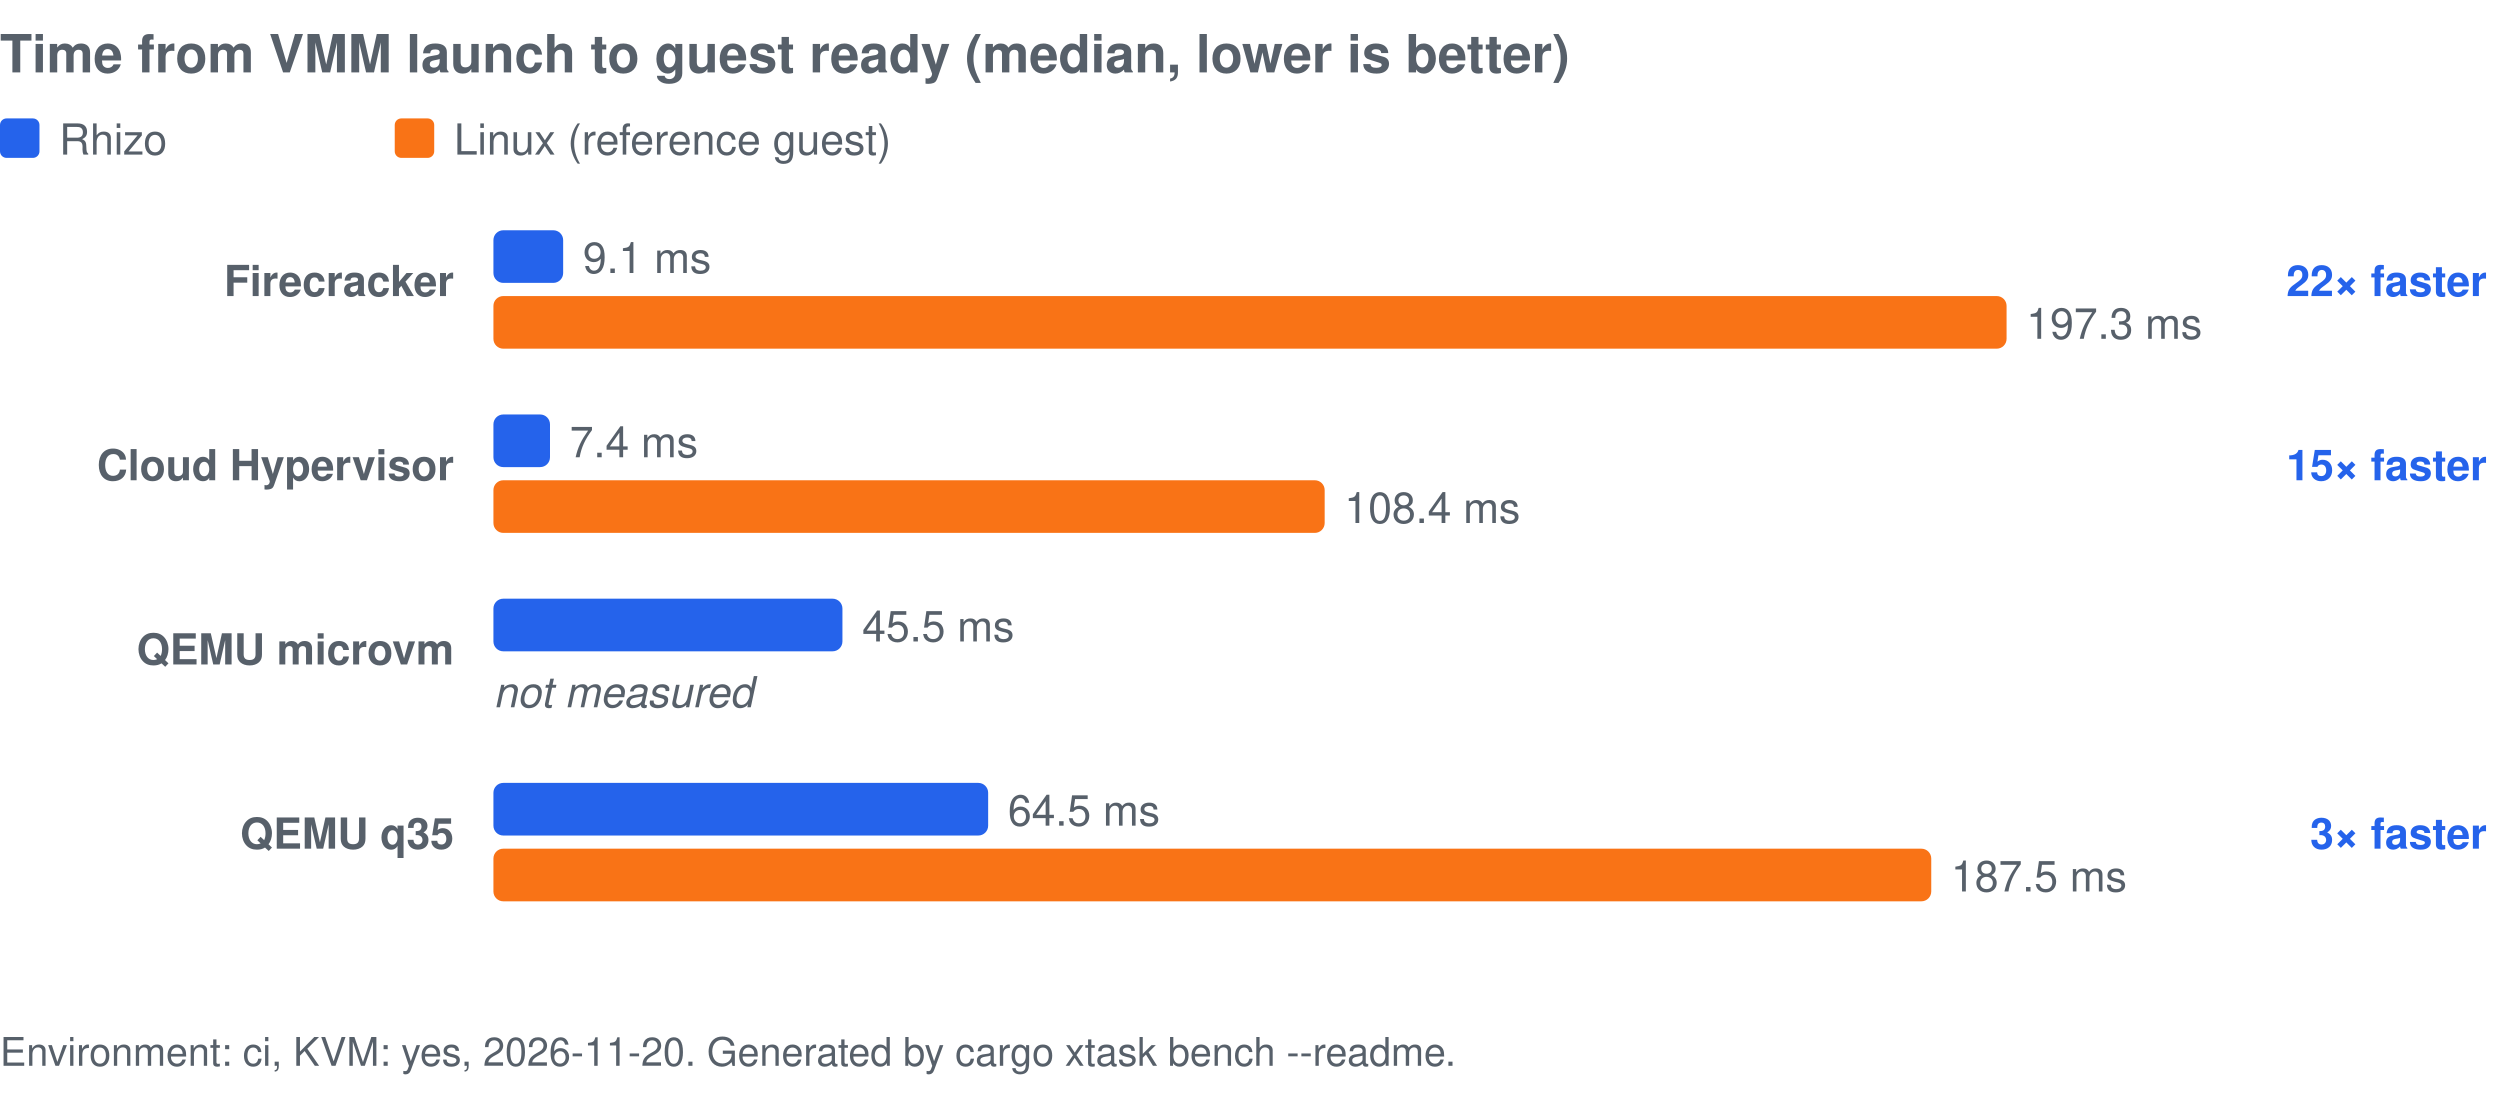
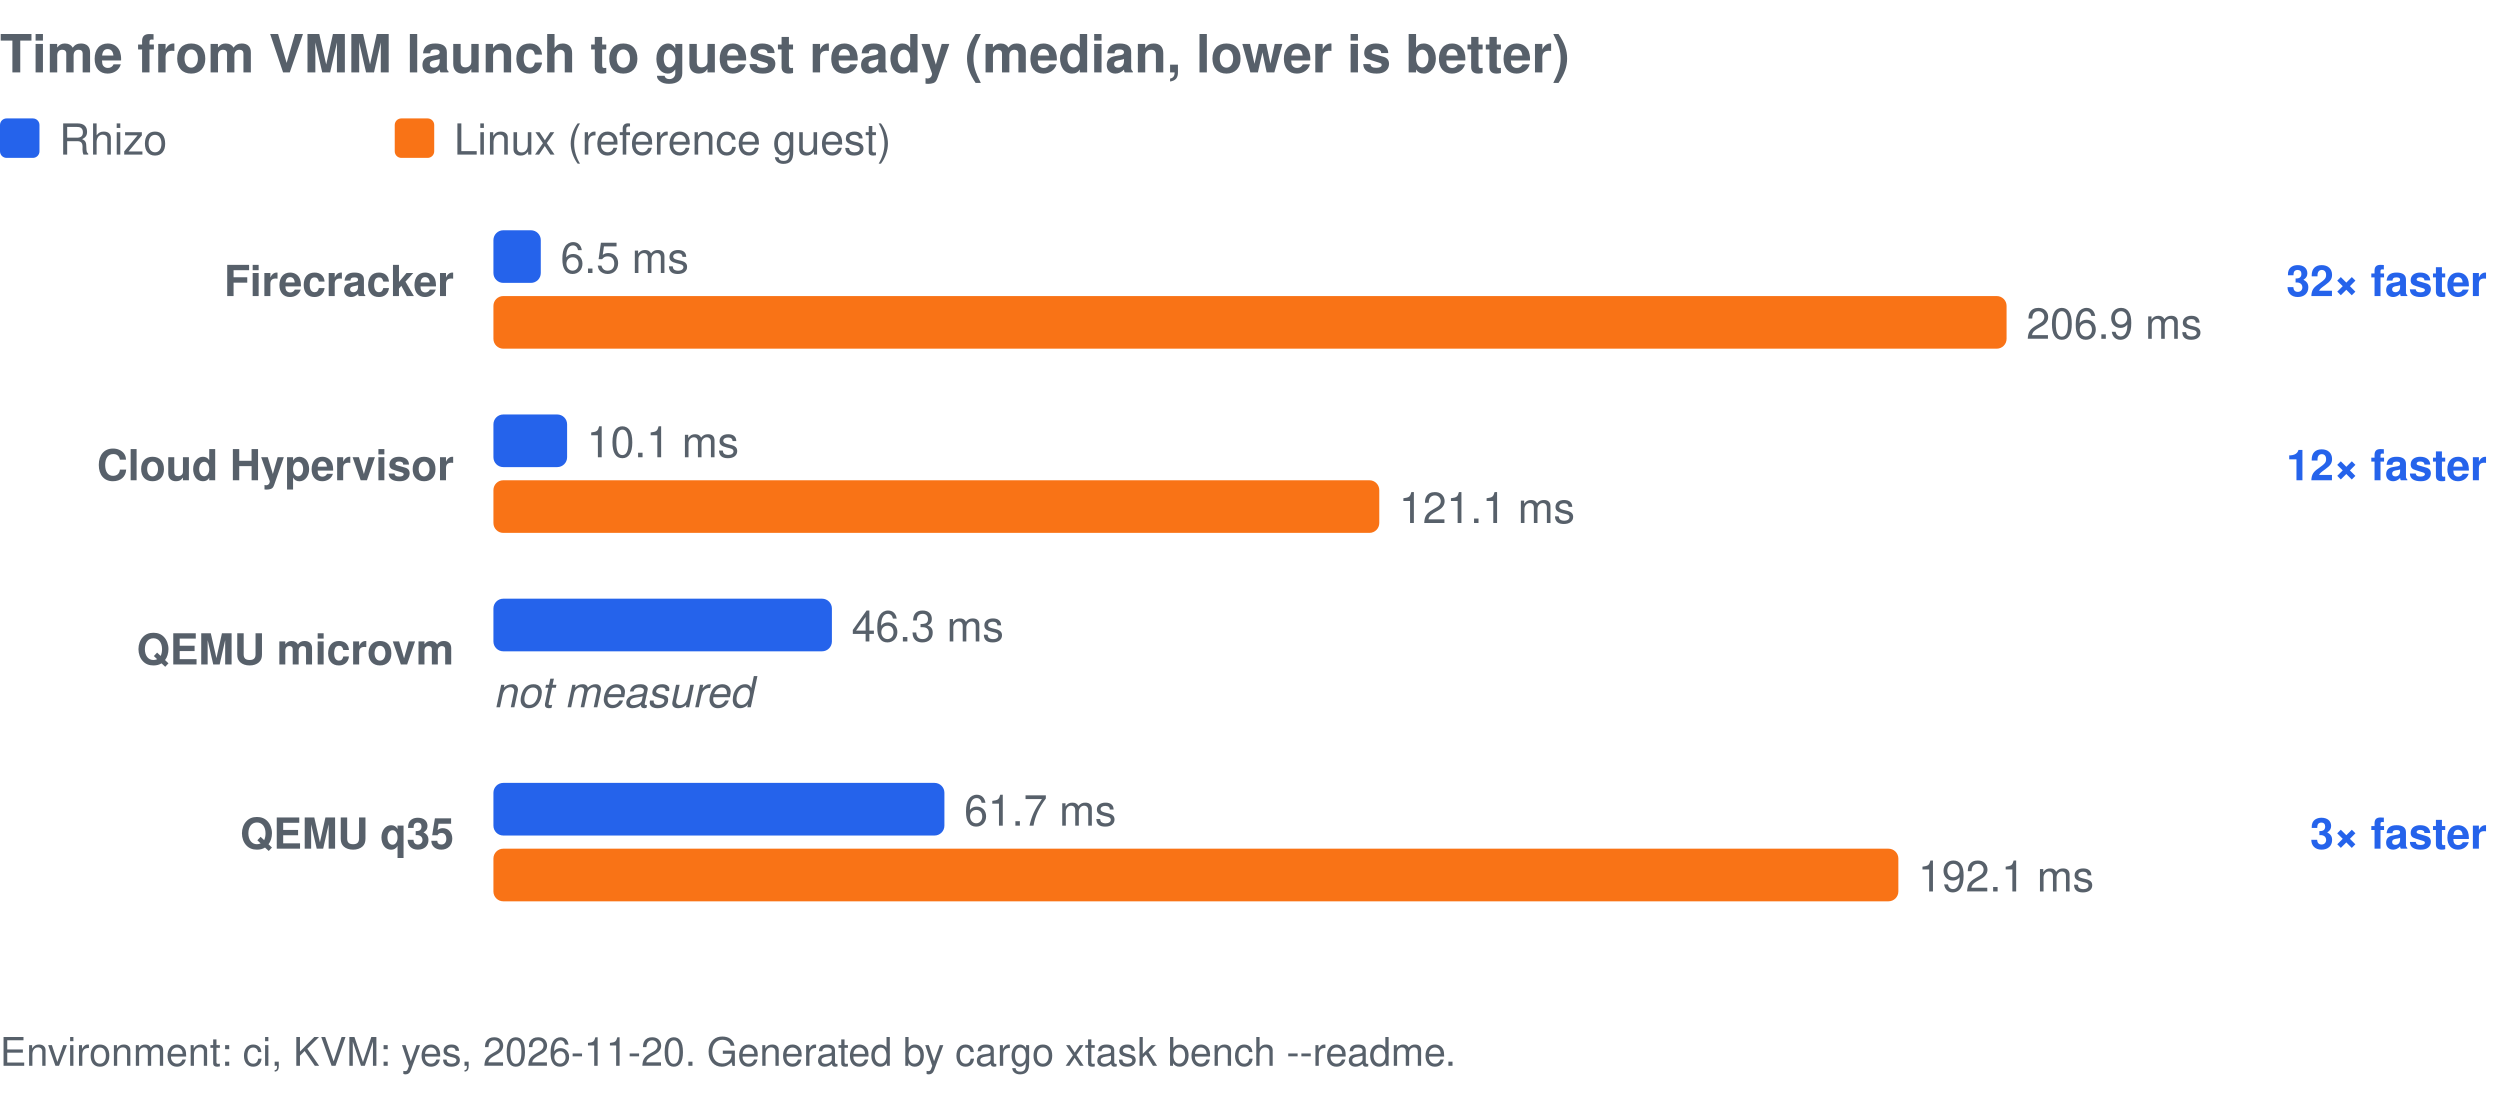
<svg xmlns="http://www.w3.org/2000/svg" width="760" height="334" viewBox="0 0 760 334" font-family="-apple-system, Segoe UI, Helvetica, Arial, sans-serif" font-size="13" fill="#57606a">
  <text x="0" y="22" font-size="16" font-weight="600">Time from VMM launch to guest ready (median, lower is better)</text>
  <rect x="0" y="36" width="12" height="12" rx="2" fill="#2563eb" />
  <text x="18" y="47">Rhizo</text>
  <rect x="120" y="36" width="12" height="12" rx="2" fill="#f97316" />
  <text x="138" y="47">Linux (reference guest)</text>
  <text x="138" y="90" text-anchor="end" font-weight="600">Firecracker</text>
-   <rect x="150" y="70" width="21.2" height="16" rx="3" fill="#2563eb" />
-   <text x="177.2" y="83.0">9.1 ms</text>
+   <rect x="150" y="70" width="14.4" height="16" rx="3" fill="#2563eb" />
+   <text x="170.4" y="83.0">6.5 ms</text>
  <rect x="150" y="90" width="460.0" height="16" rx="3" fill="#f97316" />
-   <text x="616.0" y="103.0">197.3 ms</text>
-   <text x="756" y="90" text-anchor="end" font-weight="600" fill="#2563eb">22× faster</text>
+   <text x="616.0" y="103.0">206.9 ms</text>
+   <text x="756" y="90" text-anchor="end" font-weight="600" fill="#2563eb">32× faster</text>
  <text x="138" y="146" text-anchor="end" font-weight="600">Cloud Hypervisor</text>
-   <rect x="150" y="126" width="17.2" height="16" rx="3" fill="#2563eb" />
-   <text x="173.2" y="139.0">7.4 ms</text>
-   <rect x="150" y="146" width="252.7" height="16" rx="3" fill="#f97316" />
-   <text x="408.7" y="159.0">108.4 ms</text>
-   <text x="756" y="146" text-anchor="end" font-weight="600" fill="#2563eb">15× faster</text>
+   <rect x="150" y="126" width="22.4" height="16" rx="3" fill="#2563eb" />
+   <text x="178.4" y="139.0">10.1 ms</text>
+   <rect x="150" y="146" width="269.3" height="16" rx="3" fill="#f97316" />
+   <text x="425.3" y="159.0">121.1 ms</text>
+   <text x="756" y="146" text-anchor="end" font-weight="600" fill="#2563eb">12× faster</text>
  <text x="138" y="202" text-anchor="end" font-weight="600">QEMU microvm</text>
-   <rect x="150" y="182" width="106.1" height="16" rx="3" fill="#2563eb" />
-   <text x="262.1" y="195.0">45.5 ms</text>
+   <rect x="150" y="182" width="102.9" height="16" rx="3" fill="#2563eb" />
+   <text x="258.9" y="195.0">46.3 ms</text>
  <text x="150" y="215.0" font-style="italic">not measured</text>
  <text x="138" y="258" text-anchor="end" font-weight="600">QEMU q35</text>
-   <rect x="150" y="238" width="150.4" height="16" rx="3" fill="#2563eb" />
-   <text x="306.4" y="251.0">64.5 ms</text>
-   <rect x="150" y="258" width="437.1" height="16" rx="3" fill="#f97316" />
-   <text x="593.1" y="271.0">187.5 ms</text>
+   <rect x="150" y="238" width="137.1" height="16" rx="3" fill="#2563eb" />
+   <text x="293.1" y="251.0">61.7 ms</text>
+   <rect x="150" y="258" width="427.1" height="16" rx="3" fill="#f97316" />
+   <text x="583.1" y="271.0">192.1 ms</text>
  <text x="756" y="258" text-anchor="end" font-weight="600" fill="#2563eb">3× faster</text>
  <text x="0" y="324" font-size="12">Environment: ci, KVM: yes, 2026-11-20. Generated by cargo xtask bench --readme.</text>
</svg>
